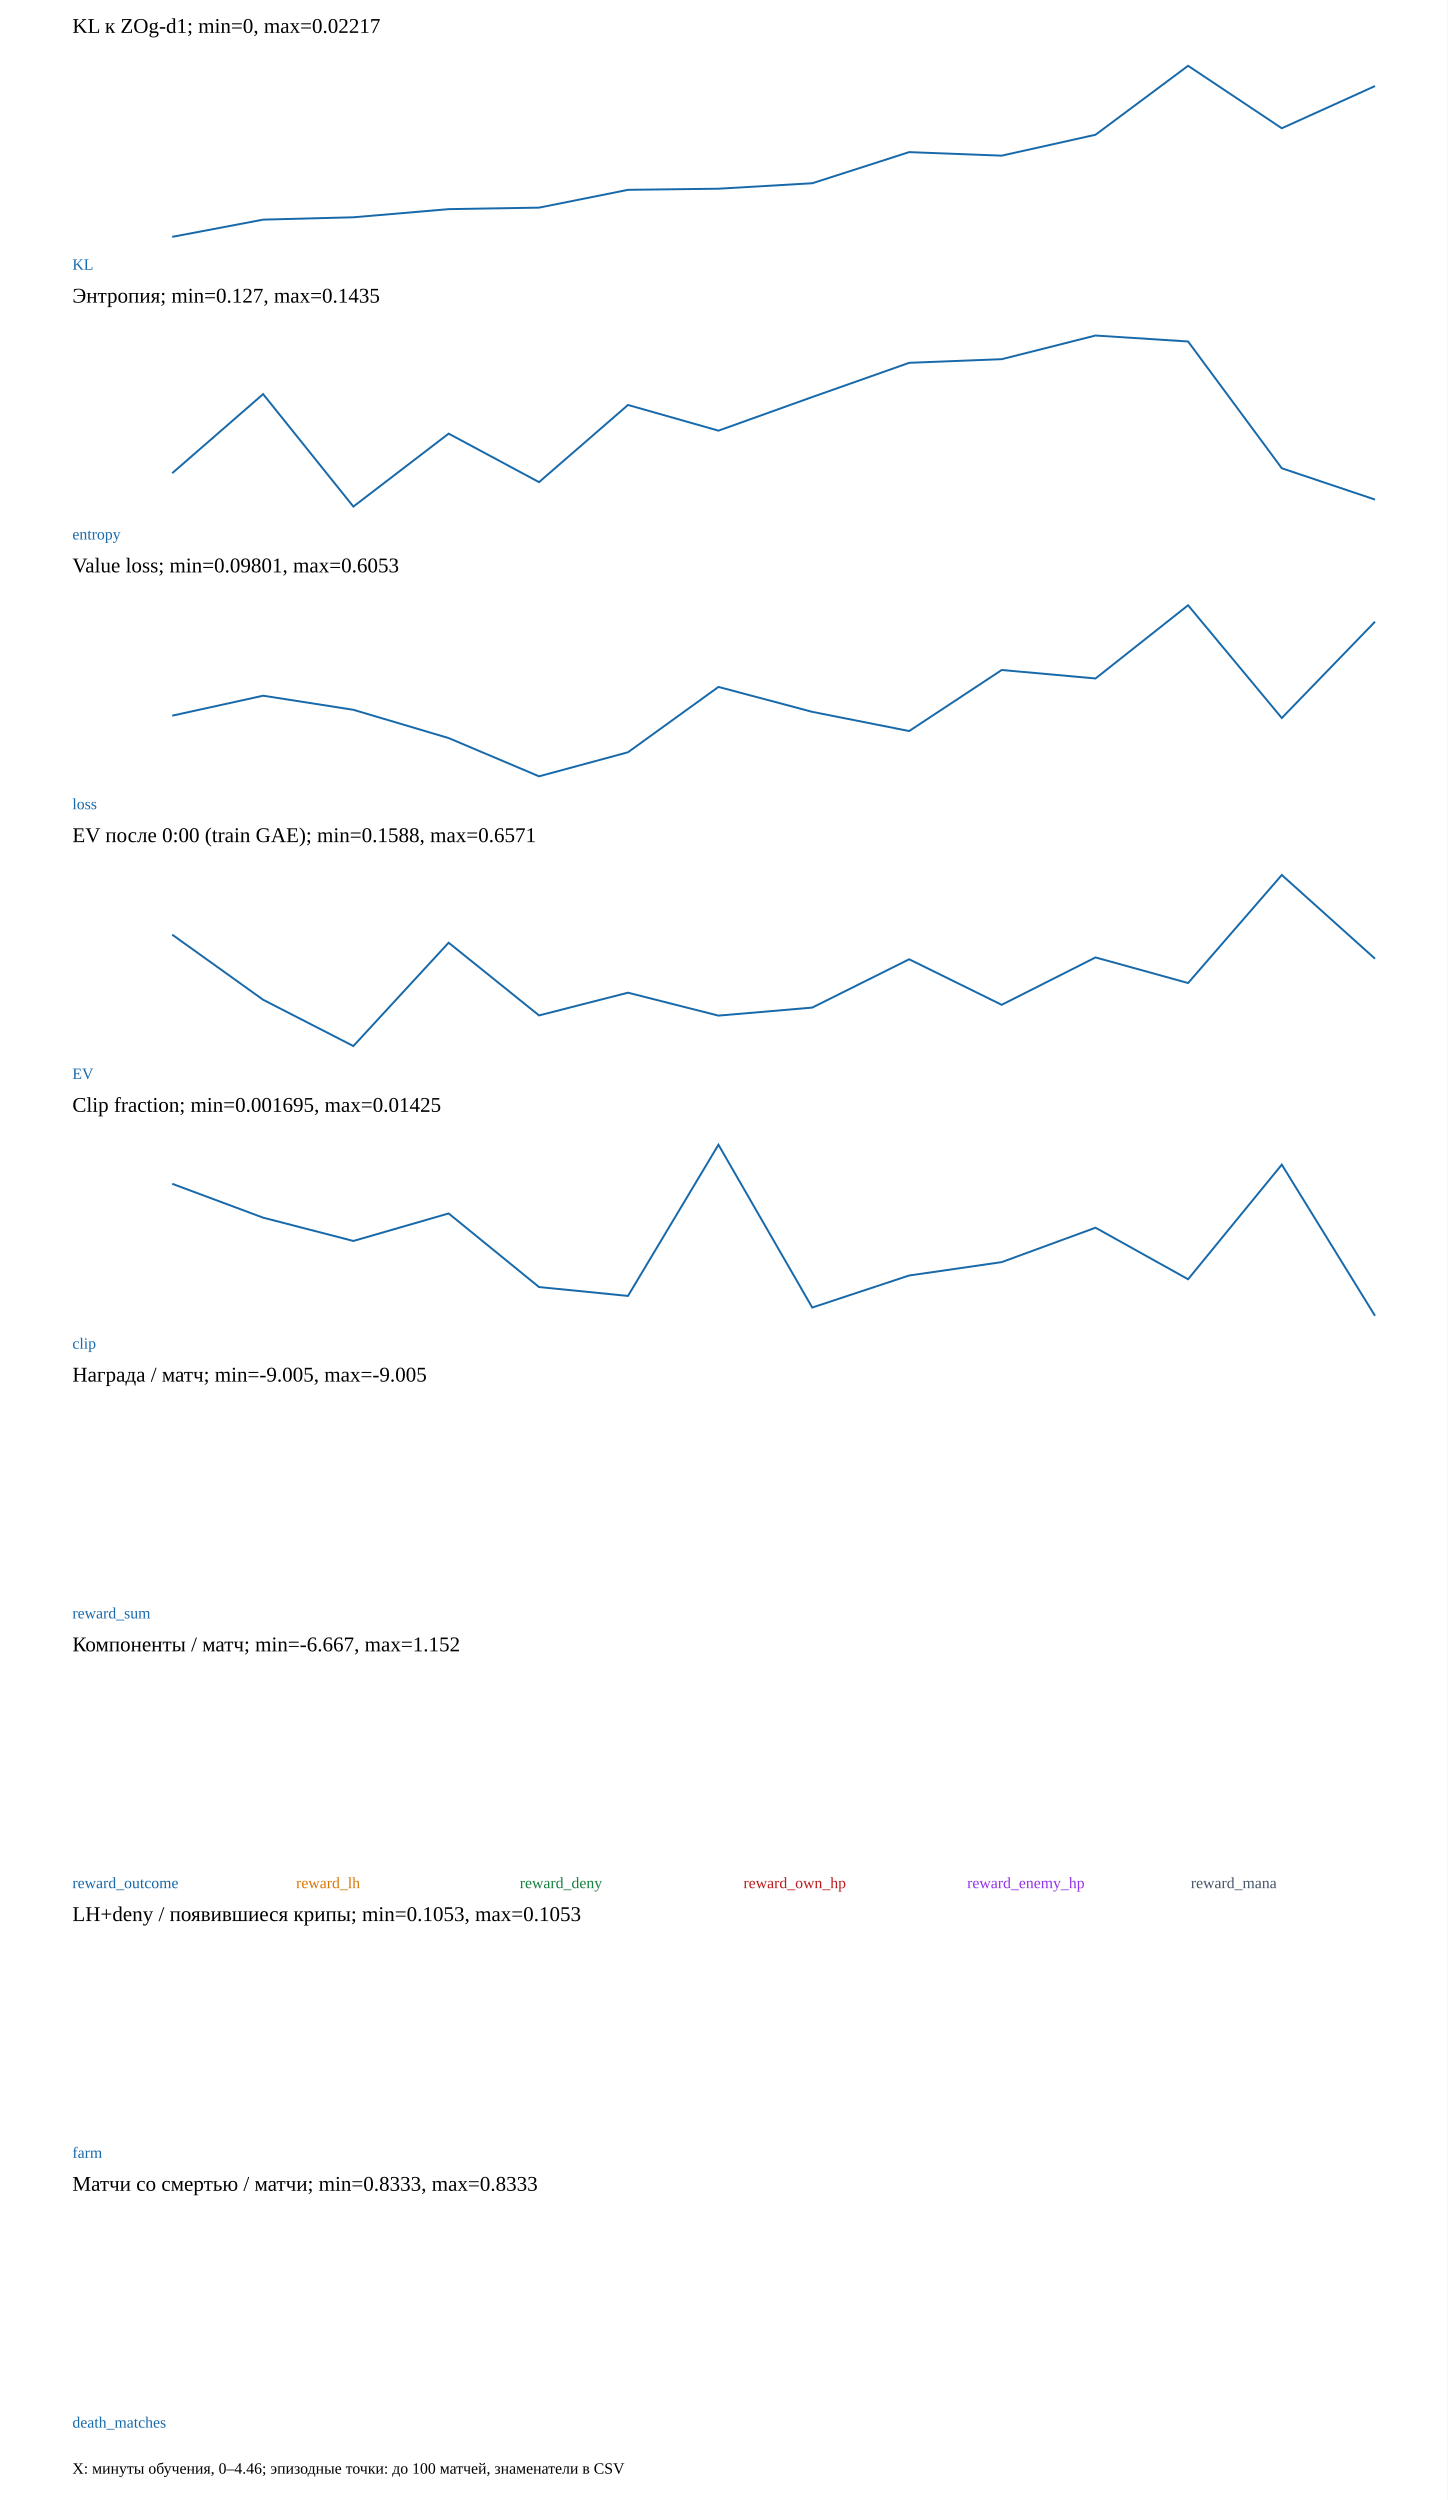
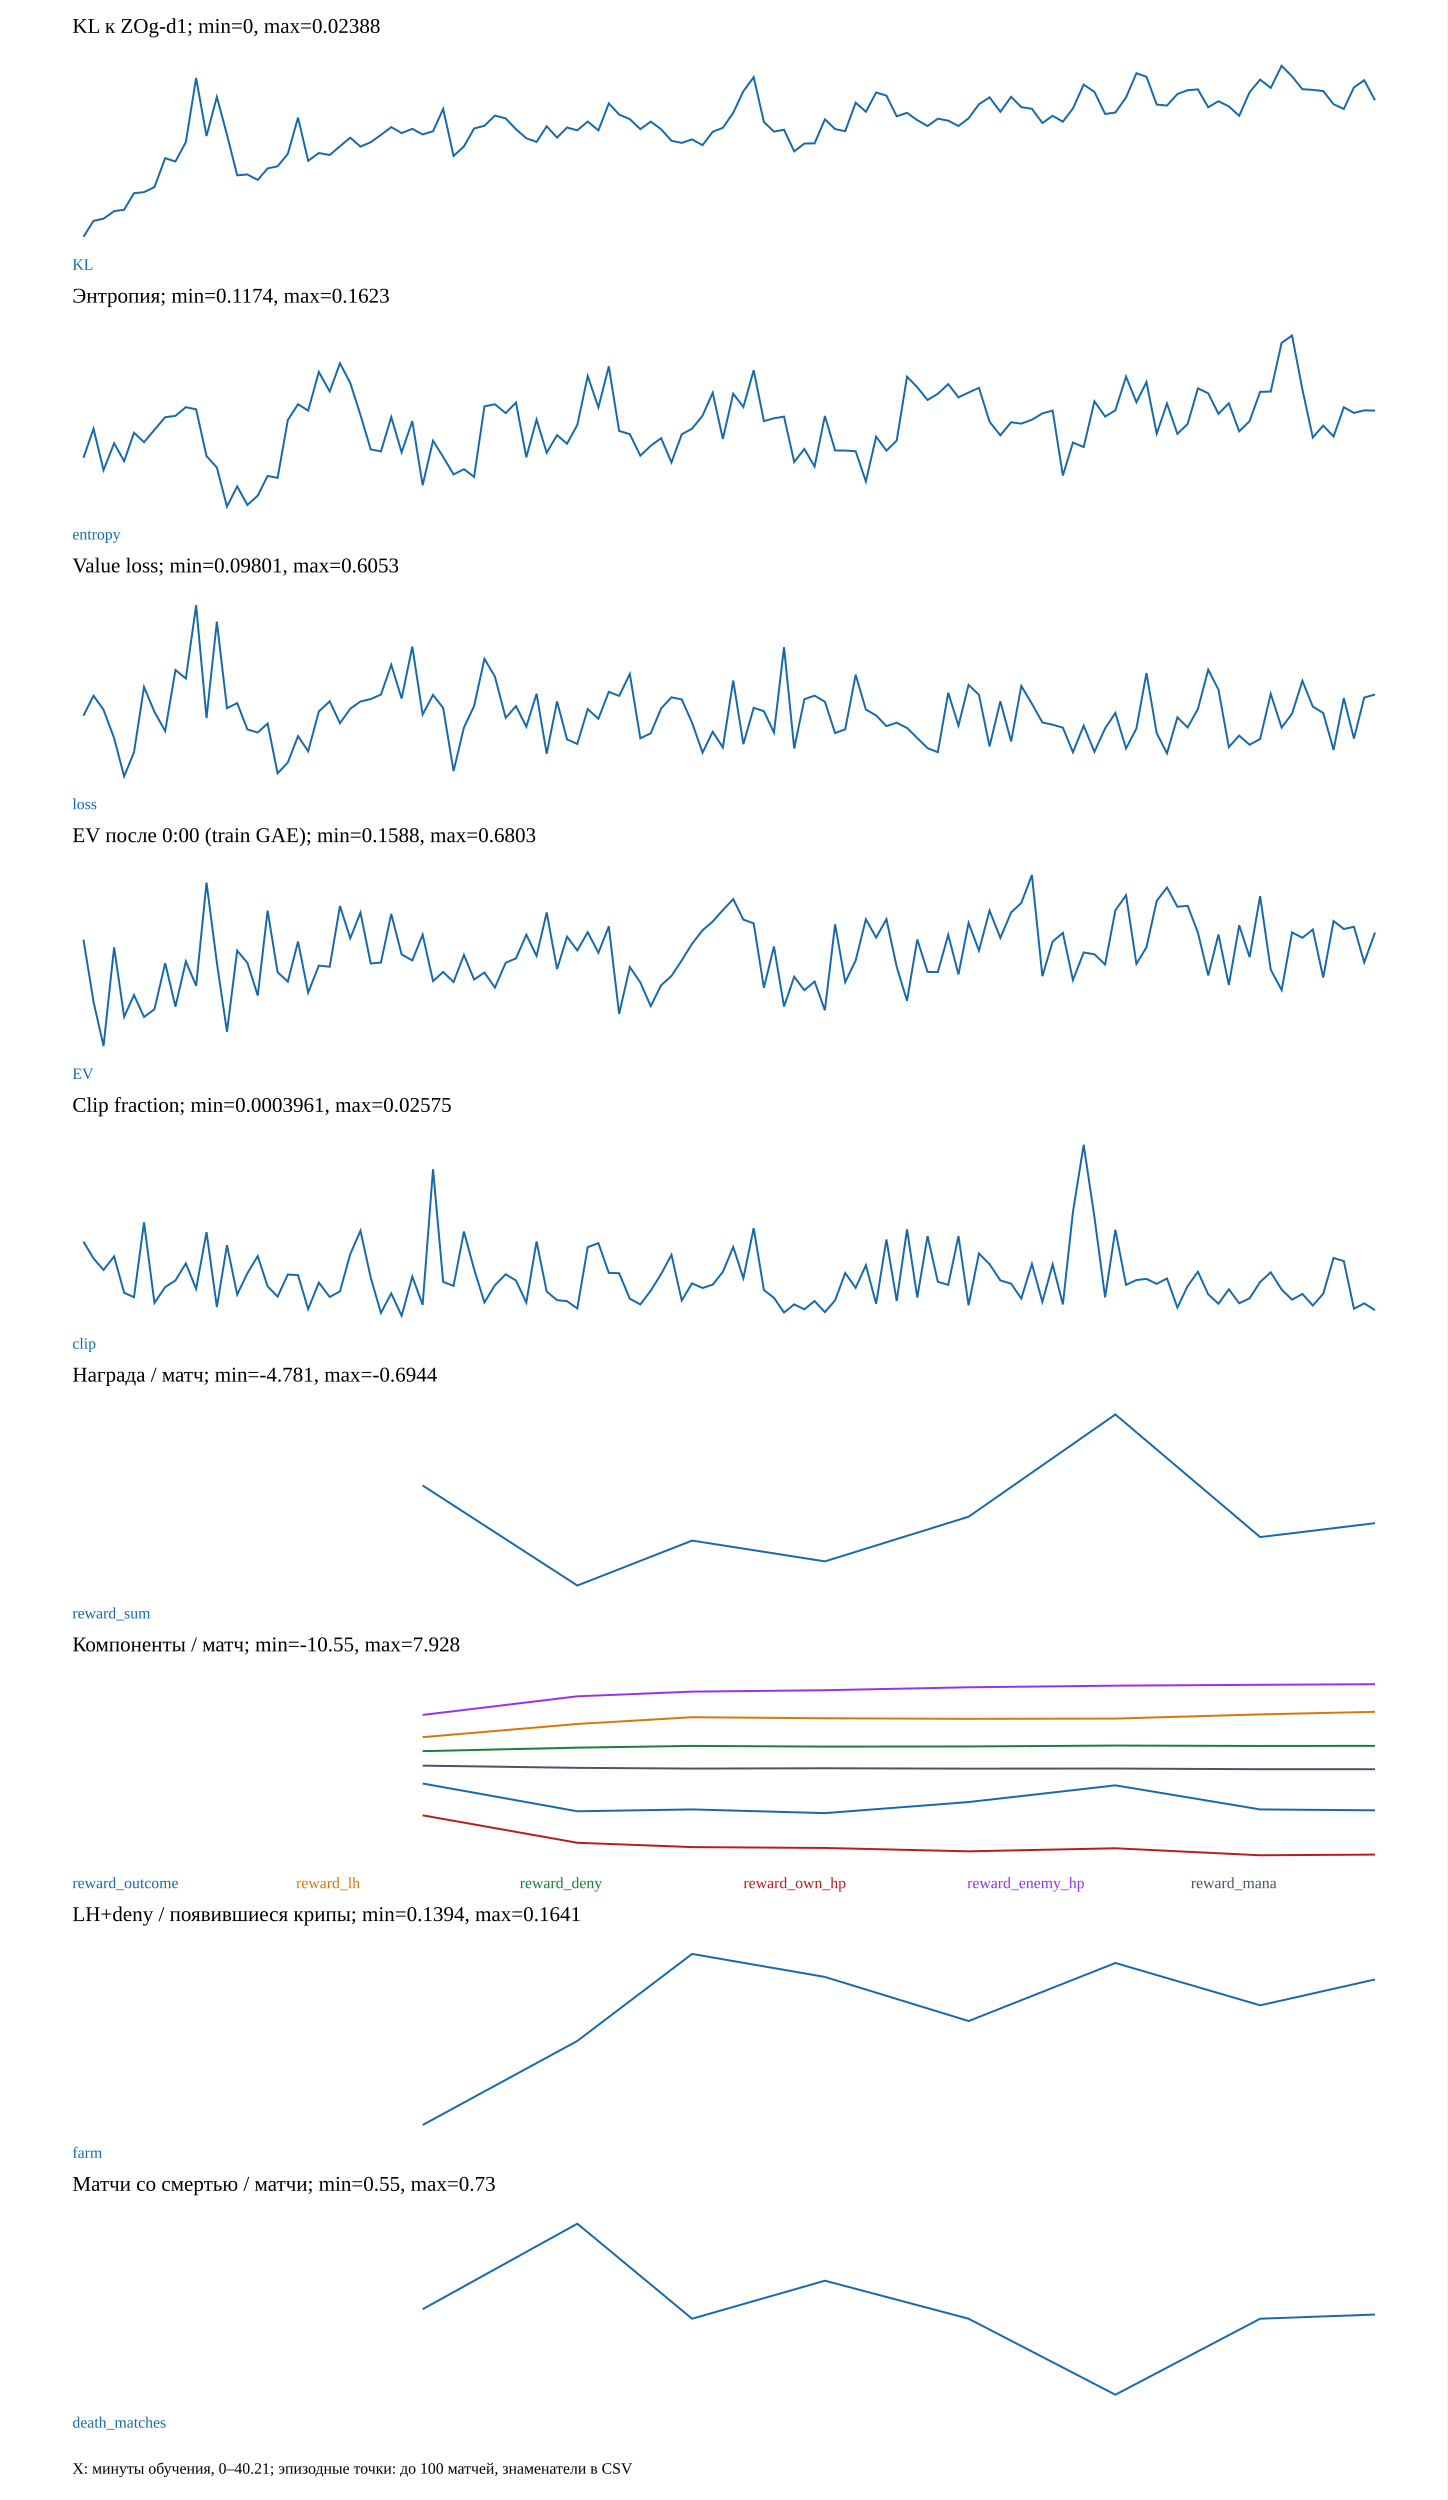
<svg xmlns="http://www.w3.org/2000/svg" width="1100" height="1900">
  <rect width="100%" height="100%" fill="white" />
-   <text x="55" y="25" font-size="16">KL к ZOg-d1; min=0, max=0.02217</text>
-   <polyline points="130.89,180.00 199.97,166.92 268.55,165.14 340.96,158.95 409.66,157.80 477.26,144.27 546.02,143.42 617.30,139.27 690.96,115.61 761.28,118.30 832.59,102.41 902.94,50.00 974.16,97.47 1045.00,65.40" fill="none" stroke="#1769aa" stroke-width="1.5" />
+   <text x="55" y="25" font-size="16">KL к ZOg-d1; min=0, max=0.02388</text>
+   <polyline points="63.42,180.00 71.08,167.86 78.69,166.20 86.72,160.46 94.34,159.39 101.84,146.83 109.46,146.04 117.37,142.19 125.54,120.22 133.34,122.72 141.25,107.96 149.05,59.31 156.95,103.38 164.81,73.61 172.51,102.44 180.26,133.25 188.03,132.59 195.89,136.78 203.38,128.00 210.98,126.40 218.75,116.90 226.50,89.37 234.20,122.24 242.32,116.28 250.58,117.80 258.38,111.13 266.20,104.64 273.96,111.41 281.75,108.09 289.52,102.52 297.35,96.59 305.23,101.13 313.36,97.93 321.20,102.16 329.11,99.79 336.80,82.76 344.71,118.51 352.59,111.26 360.31,97.64 368.19,95.60 376.11,87.83 384.33,89.97 392.14,98.23 400.00,105.07 407.79,107.85 415.48,95.96 423.37,104.56 430.95,96.93 438.75,99.02 446.66,92.37 454.80,99.09 462.69,78.58 470.54,87.07 478.66,90.55 486.65,98.16 494.55,92.44 502.46,98.22 510.31,106.99 518.12,108.58 525.96,105.96 533.95,110.33 541.65,100.15 549.37,97.16 557.24,85.79 564.97,69.31 572.80,58.68 580.57,92.68 588.21,99.99 595.86,98.62 603.59,115.04 611.31,109.08 619.08,108.96 626.91,90.71 634.69,98.12 642.36,99.71 650.31,78.03 658.07,84.94 665.86,70.27 673.68,72.67 681.49,88.38 689.34,85.76 697.13,91.32 704.95,95.78 712.75,90.21 720.66,91.68 728.43,95.77 736.12,89.92 744.00,79.27 752.06,73.96 760.26,84.97 768.46,73.59 776.19,81.41 784.26,82.67 792.22,93.49 800.00,87.99 807.78,92.49 815.44,82.40 823.60,64.31 831.77,69.80 839.89,86.60 847.66,85.55 855.80,74.01 863.67,55.67 871.30,58.34 879.10,79.47 886.91,80.22 894.83,71.45 902.62,68.56 910.40,67.92 918.25,81.53 926.04,76.92 933.92,80.85 941.78,88.03 949.69,70.09 957.68,60.50 965.76,66.82 974.04,50.00 981.96,58.08 989.83,67.81 997.74,68.29 1005.65,69.22 1013.51,79.23 1021.30,82.76 1029.01,66.41 1036.81,60.97 1045.00,76.25" fill="none" stroke="#1769aa" stroke-width="1.5" />
  <text x="55" y="205" fill="#1769aa" font-size="12">KL</text>
-   <text x="55" y="230" font-size="16">Энтропия; min=0.127, max=0.1435</text>
-   <polyline points="130.89,359.61 199.97,299.52 268.55,385.00 340.96,329.56 409.66,366.42 477.26,307.78 546.02,327.30 617.30,301.75 690.96,275.74 761.28,272.98 832.59,255.00 902.94,259.53 974.16,355.88 1045.00,379.68" fill="none" stroke="#1769aa" stroke-width="1.5" />
+   <text x="55" y="230" font-size="16">Энтропия; min=0.1174, max=0.1623</text>
+   <polyline points="63.42,347.96 71.08,325.84 78.69,357.31 86.72,336.90 94.34,350.47 101.84,328.88 109.46,336.07 117.37,326.66 125.54,317.09 133.34,316.07 141.25,309.45 149.05,311.12 156.95,346.59 164.81,355.35 172.51,385.00 180.26,369.67 188.03,383.78 195.89,376.73 203.38,361.72 210.98,363.16 218.75,319.20 226.50,307.21 234.20,312.10 242.32,282.70 250.58,297.49 258.38,276.13 266.20,291.08 273.96,315.44 281.75,341.51 289.52,343.10 297.35,317.00 305.23,343.76 313.36,320.07 321.20,368.77 329.11,334.93 336.80,347.27 344.71,360.55 352.59,356.58 360.31,362.39 368.19,308.84 376.11,307.23 384.33,313.97 392.14,305.98 400.00,347.54 407.79,318.91 415.48,344.09 423.37,330.68 430.95,337.21 438.75,322.99 446.66,285.78 454.80,309.60 462.69,278.46 470.54,327.51 478.66,329.94 486.65,346.28 494.55,338.81 502.46,333.00 510.31,351.47 518.12,330.07 525.96,325.80 533.95,315.89 541.65,298.47 549.37,333.58 557.24,299.23 564.97,309.31 572.80,281.35 580.57,320.06 588.21,317.91 595.86,316.63 603.59,351.08 611.31,341.24 619.08,354.53 626.91,316.13 634.69,342.38 642.36,342.42 650.31,342.96 658.07,365.94 665.86,331.83 673.68,342.50 681.49,334.83 689.34,286.29 697.13,294.31 704.95,304.03 712.75,299.26 720.66,291.94 728.43,301.98 736.12,298.35 744.00,294.73 752.06,320.49 760.26,330.87 768.46,320.91 776.19,321.96 784.26,318.98 792.22,314.21 800.00,312.02 807.78,361.44 815.44,336.35 823.60,339.75 831.77,305.01 839.89,316.58 847.66,311.92 855.80,286.22 863.67,305.70 871.30,290.38 879.10,329.57 886.91,306.68 894.83,329.72 902.62,322.22 910.40,295.15 918.25,298.91 926.04,314.53 933.92,306.51 941.78,327.84 949.69,320.08 957.68,297.80 965.76,297.59 974.04,260.56 981.96,255.00 989.83,295.98 997.74,332.50 1005.65,323.46 1013.51,331.77 1021.30,309.49 1029.01,313.82 1036.81,311.89 1045.00,312.03" fill="none" stroke="#1769aa" stroke-width="1.5" />
  <text x="55" y="410" fill="#1769aa" font-size="12">entropy</text>
  <text x="55" y="435" font-size="16">Value loss; min=0.09801, max=0.6053</text>
-   <polyline points="130.89,543.91 199.97,528.74 268.55,539.45 340.96,560.93 409.66,590.00 477.26,571.72 546.02,522.06 617.30,541.00 690.96,555.60 761.28,509.21 832.59,515.64 902.94,460.00 974.16,545.69 1045.00,472.49" fill="none" stroke="#1769aa" stroke-width="1.5" />
+   <polyline points="63.42,543.91 71.08,528.74 78.69,539.45 86.72,560.93 94.34,590.00 101.84,571.72 109.46,522.06 117.37,541.00 125.54,555.60 133.34,509.21 141.25,515.64 149.05,460.00 156.95,545.69 164.81,472.49 172.51,538.23 180.26,534.38 188.03,554.35 195.89,556.69 203.38,549.86 210.98,587.73 218.75,579.51 226.50,559.42 234.20,570.94 242.32,540.71 250.58,533.03 258.38,549.63 266.20,538.61 273.96,533.13 281.75,531.29 289.52,527.89 297.35,505.22 305.23,530.86 313.36,491.37 321.20,543.06 329.11,528.12 336.80,538.04 344.71,586.02 352.59,552.87 360.31,536.62 368.19,500.67 376.11,514.18 384.33,545.59 392.14,536.63 400.00,552.29 407.79,527.20 415.48,572.79 423.37,533.10 430.95,561.92 438.75,565.40 446.66,538.91 454.80,546.25 462.69,525.79 470.54,528.91 478.66,512.24 486.65,561.12 494.55,557.31 502.46,538.42 510.31,529.97 518.12,531.58 525.96,549.21 533.95,572.05 541.65,556.14 549.37,568.11 557.24,517.19 564.97,565.57 572.80,537.95 580.57,540.53 588.21,556.74 595.86,491.88 603.59,568.83 611.31,531.39 619.08,528.71 626.91,533.34 634.69,557.11 642.36,554.30 650.31,512.80 658.07,539.28 665.86,543.70 673.68,551.86 681.49,549.30 689.34,553.25 697.13,560.92 704.95,568.59 712.75,571.66 720.66,526.49 728.43,551.48 736.12,520.57 744.00,527.99 752.06,567.27 760.26,532.99 768.46,563.48 776.19,521.33 784.26,534.86 792.22,549.10 800.00,550.77 807.78,553.00 815.44,571.69 823.60,551.52 831.77,571.40 839.89,553.58 847.66,541.85 855.80,568.82 863.67,553.67 871.30,511.49 879.10,557.21 886.91,572.51 894.83,545.17 902.62,552.85 910.40,538.84 918.25,508.96 926.04,524.16 933.92,567.82 941.78,559.05 949.69,566.02 957.68,561.62 965.76,527.31 974.04,552.97 981.96,542.36 989.83,517.38 997.74,537.03 1005.65,541.85 1013.51,569.92 1021.30,530.56 1029.01,561.32 1036.81,530.15 1045.00,527.86" fill="none" stroke="#1769aa" stroke-width="1.5" />
  <text x="55" y="615" fill="#1769aa" font-size="12">loss</text>
-   <text x="55" y="640" font-size="16">EV после 0:00 (train GAE); min=0.1588, max=0.6571</text>
-   <polyline points="130.89,710.34 199.97,759.81 268.55,795.00 340.96,716.45 409.66,771.72 477.26,754.45 546.02,771.87 617.30,765.77 690.96,729.05 761.28,763.65 832.59,727.65 902.94,747.11 974.16,665.00 1045.00,728.61" fill="none" stroke="#1769aa" stroke-width="1.5" />
+   <text x="55" y="640" font-size="16">EV после 0:00 (train GAE); min=0.1588, max=0.6803</text>
+   <polyline points="63.42,714.10 71.08,761.37 78.69,795.00 86.72,719.94 94.34,772.75 101.84,756.26 109.46,772.90 117.37,767.07 125.54,731.98 133.34,765.05 141.25,730.64 149.05,749.24 156.95,670.78 164.81,731.56 172.51,784.13 180.26,722.52 188.03,731.78 195.89,756.59 203.38,692.05 210.98,738.91 218.75,746.03 226.50,715.58 234.20,754.41 242.32,733.87 250.58,734.70 258.38,688.56 266.20,713.09 273.96,693.57 281.75,732.27 289.52,731.53 297.35,694.63 305.23,725.35 313.36,729.96 321.20,710.32 329.11,745.67 336.80,738.69 344.71,746.33 352.59,725.71 360.31,744.46 368.19,739.13 376.11,750.61 384.33,731.71 392.14,728.40 400.00,710.38 407.79,726.54 415.48,693.48 423.37,736.53 430.95,711.90 438.75,722.31 446.66,708.47 454.80,724.08 462.69,704.00 470.54,770.59 478.66,734.97 486.65,746.64 494.55,764.71 502.46,748.78 510.31,741.74 518.12,729.91 525.96,717.24 533.95,707.00 541.65,700.33 549.37,691.68 557.24,683.32 564.97,698.93 572.80,701.76 580.57,750.72 588.21,719.29 595.86,764.97 603.59,742.32 611.31,752.58 619.08,745.95 626.91,767.81 634.69,702.45 642.36,746.43 650.31,729.94 658.07,698.65 665.86,712.58 673.68,698.56 681.49,734.77 689.34,760.57 697.13,714.00 704.95,738.65 712.75,738.75 720.66,710.46 728.43,740.53 736.12,701.40 744.00,722.43 752.06,692.08 760.26,712.81 768.46,693.41 776.19,686.26 784.26,665.00 792.22,741.89 800.00,715.53 807.78,709.01 815.44,744.88 823.60,723.89 831.77,725.24 839.89,733.02 847.66,691.92 855.80,680.37 863.67,732.52 871.30,719.98 879.10,684.73 886.91,674.47 894.83,689.14 902.62,688.43 910.40,708.70 918.25,741.38 926.04,710.19 933.92,748.57 941.78,703.18 949.69,727.42 957.68,681.01 965.76,736.93 974.04,752.45 981.96,708.65 989.83,712.74 997.74,706.41 1005.65,742.97 1013.51,699.96 1021.30,706.05 1029.01,704.37 1036.81,731.42 1045.00,708.71" fill="none" stroke="#1769aa" stroke-width="1.5" />
  <text x="55" y="820" fill="#1769aa" font-size="12">EV</text>
-   <text x="55" y="845" font-size="16">Clip fraction; min=0.001695, max=0.01425</text>
-   <polyline points="130.89,899.70 199.97,925.42 268.55,943.13 340.96,922.22 409.66,978.17 477.26,984.90 546.02,870.00 617.30,993.73 690.96,969.38 761.28,959.21 832.59,933.05 902.94,972.23 974.16,885.12 1045.00,1000.00" fill="none" stroke="#1769aa" stroke-width="1.5" />
+   <text x="55" y="845" font-size="16">Clip fraction; min=0.0003961, max=0.02575</text>
+   <polyline points="63.42,943.66 71.08,956.40 78.69,965.17 86.72,954.82 94.34,982.53 101.84,985.86 109.46,928.95 117.37,990.23 125.54,978.17 133.34,973.14 141.25,960.18 149.05,979.59 156.95,936.44 164.81,993.34 172.51,946.34 180.26,983.91 188.03,967.64 195.89,954.64 203.38,977.61 210.98,985.43 218.75,968.62 226.50,969.13 234.20,994.96 242.32,974.84 250.58,985.71 258.38,981.43 266.20,953.15 273.96,935.40 281.75,971.01 289.52,997.82 297.35,983.01 305.23,1000.00 313.36,970.24 321.20,991.68 329.11,888.66 336.80,974.22 344.71,977.26 352.59,935.97 360.31,964.58 368.19,989.85 376.11,976.83 384.33,968.47 392.14,973.16 400.00,989.93 407.79,943.47 415.48,981.58 423.37,988.10 430.95,988.87 438.75,994.44 446.66,947.86 454.80,944.80 462.69,967.37 470.54,967.65 478.66,987.06 486.65,991.36 494.55,980.94 502.46,968.20 510.31,953.64 518.12,988.37 525.96,975.33 533.95,978.88 541.65,976.34 549.37,966.63 557.24,947.74 564.97,971.44 572.80,933.36 580.57,980.45 588.21,986.36 595.86,997.53 603.59,991.31 611.31,995.09 619.08,988.79 626.91,997.26 634.69,988.22 642.36,967.48 650.31,978.76 658.07,961.58 665.86,990.84 673.68,942.02 681.49,988.77 689.34,934.31 697.13,986.13 704.95,939.37 712.75,974.15 720.66,976.45 728.43,939.44 736.12,991.96 744.00,952.66 752.06,960.78 760.26,973.10 768.46,975.61 776.19,986.90 784.26,960.60 792.22,989.42 800.00,960.96 807.78,991.34 815.44,921.16 823.60,870.00 831.77,925.03 839.89,985.93 847.66,934.69 855.80,976.49 863.67,972.81 871.30,971.95 879.10,975.76 886.91,971.62 894.83,993.79 902.62,977.39 910.40,966.55 918.25,983.67 926.04,990.84 933.92,979.86 941.78,990.49 949.69,986.73 957.68,974.32 965.76,966.96 974.04,980.02 981.96,987.78 989.83,983.42 997.74,992.21 1005.65,983.27 1013.51,956.09 1021.30,958.43 1029.01,994.64 1036.81,990.57 1045.00,995.73" fill="none" stroke="#1769aa" stroke-width="1.5" />
  <text x="55" y="1025" fill="#1769aa" font-size="12">clip</text>
-   <text x="55" y="1050" font-size="16">Награда / матч; min=-9.005, max=-9.005</text>
-   <polyline points="1045.00,1205.00" fill="none" stroke="#1769aa" stroke-width="1.5" />
+   <text x="55" y="1050" font-size="16">Награда / матч; min=-4.781, max=-0.6944</text>
+   <polyline points="321.20,1128.95 438.75,1205.00 525.96,1170.85 626.91,1186.65 736.12,1152.71 847.66,1075.00 957.68,1168.17 1045.00,1157.60" fill="none" stroke="#1769aa" stroke-width="1.5" />
  <text x="55" y="1230" fill="#1769aa" font-size="12">reward_sum</text>
-   <text x="55" y="1255" font-size="16">Компоненты / матч; min=-6.667, max=1.152</text>
-   <polyline points="1045.00,1410.00" fill="none" stroke="#1769aa" stroke-width="1.5" />
-   <polyline points="1045.00,1293.62" fill="none" stroke="#d97706" stroke-width="1.5" />
-   <polyline points="1045.00,1292.51" fill="none" stroke="#16803c" stroke-width="1.5" />
-   <polyline points="1045.00,1361.28" fill="none" stroke="#b91c1c" stroke-width="1.5" />
-   <polyline points="1045.00,1280.00" fill="none" stroke="#9333ea" stroke-width="1.5" />
-   <polyline points="1045.00,1307.27" fill="none" stroke="#475569" stroke-width="1.5" />
+   <text x="55" y="1255" font-size="16">Компоненты / матч; min=-10.55, max=7.928</text>
+   <polyline points="321.20,1355.47 438.75,1376.57 525.96,1375.16 626.91,1377.98 736.12,1369.54 847.66,1356.87 957.68,1375.16 1045.00,1375.86" fill="none" stroke="#1769aa" stroke-width="1.5" />
+   <polyline points="321.20,1320.22 438.75,1310.20 525.96,1305.10 626.91,1305.87 736.12,1306.33 847.66,1306.12 957.68,1302.95 1045.00,1300.97" fill="none" stroke="#d97706" stroke-width="1.5" />
+   <polyline points="321.20,1330.87 438.75,1328.21 525.96,1326.89 626.91,1327.43 736.12,1327.31 847.66,1326.62 957.68,1326.93 1045.00,1326.84" fill="none" stroke="#16803c" stroke-width="1.5" />
+   <polyline points="321.20,1379.64 438.75,1400.51 525.96,1403.79 626.91,1404.46 736.12,1407.01 847.66,1404.69 957.68,1410.00 1045.00,1409.49" fill="none" stroke="#b91c1c" stroke-width="1.5" />
+   <polyline points="321.20,1303.34 438.75,1289.19 525.96,1285.64 626.91,1284.57 736.12,1282.33 847.66,1281.10 957.68,1280.45 1045.00,1280.00" fill="none" stroke="#9333ea" stroke-width="1.5" />
+   <polyline points="321.20,1341.89 438.75,1343.57 525.96,1344.12 626.91,1343.88 736.12,1344.17 847.66,1344.09 957.68,1344.60 1045.00,1344.61" fill="none" stroke="#475569" stroke-width="1.5" />
  <text x="55" y="1435" fill="#1769aa" font-size="12">reward_outcome</text>
  <text x="225" y="1435" fill="#d97706" font-size="12">reward_lh</text>
  <text x="395" y="1435" fill="#16803c" font-size="12">reward_deny</text>
  <text x="565" y="1435" fill="#b91c1c" font-size="12">reward_own_hp</text>
  <text x="735" y="1435" fill="#9333ea" font-size="12">reward_enemy_hp</text>
  <text x="905" y="1435" fill="#475569" font-size="12">reward_mana</text>
-   <text x="55" y="1460" font-size="16">LH+deny / появившиеся крипы; min=0.1053, max=0.1053</text>
-   <polyline points="1045.00,1615.00" fill="none" stroke="#1769aa" stroke-width="1.5" />
+   <text x="55" y="1460" font-size="16">LH+deny / появившиеся крипы; min=0.1394, max=0.1641</text>
+   <polyline points="321.20,1615.00 438.75,1551.10 525.96,1485.00 626.91,1502.48 736.12,1536.00 847.66,1491.87 957.68,1524.04 1045.00,1504.38" fill="none" stroke="#1769aa" stroke-width="1.5" />
  <text x="55" y="1640" fill="#1769aa" font-size="12">farm</text>
-   <text x="55" y="1665" font-size="16">Матчи со смертью / матчи; min=0.8333, max=0.8333</text>
-   <polyline points="1045.00,1820.00" fill="none" stroke="#1769aa" stroke-width="1.5" />
+   <text x="55" y="1665" font-size="16">Матчи со смертью / матчи; min=0.55, max=0.73</text>
+   <polyline points="321.20,1755.00 438.75,1690.00 525.96,1762.22 626.91,1733.33 736.12,1762.22 847.66,1820.00 957.68,1762.22 1045.00,1759.04" fill="none" stroke="#1769aa" stroke-width="1.5" />
  <text x="55" y="1845" fill="#1769aa" font-size="12">death_matches</text>
-   <text x="55" y="1880">X: минуты обучения, 0–4.46; эпизодные точки: до 100 матчей, знаменатели в CSV</text>
+   <text x="55" y="1880">X: минуты обучения, 0–40.21; эпизодные точки: до 100 матчей, знаменатели в CSV</text>
</svg>
